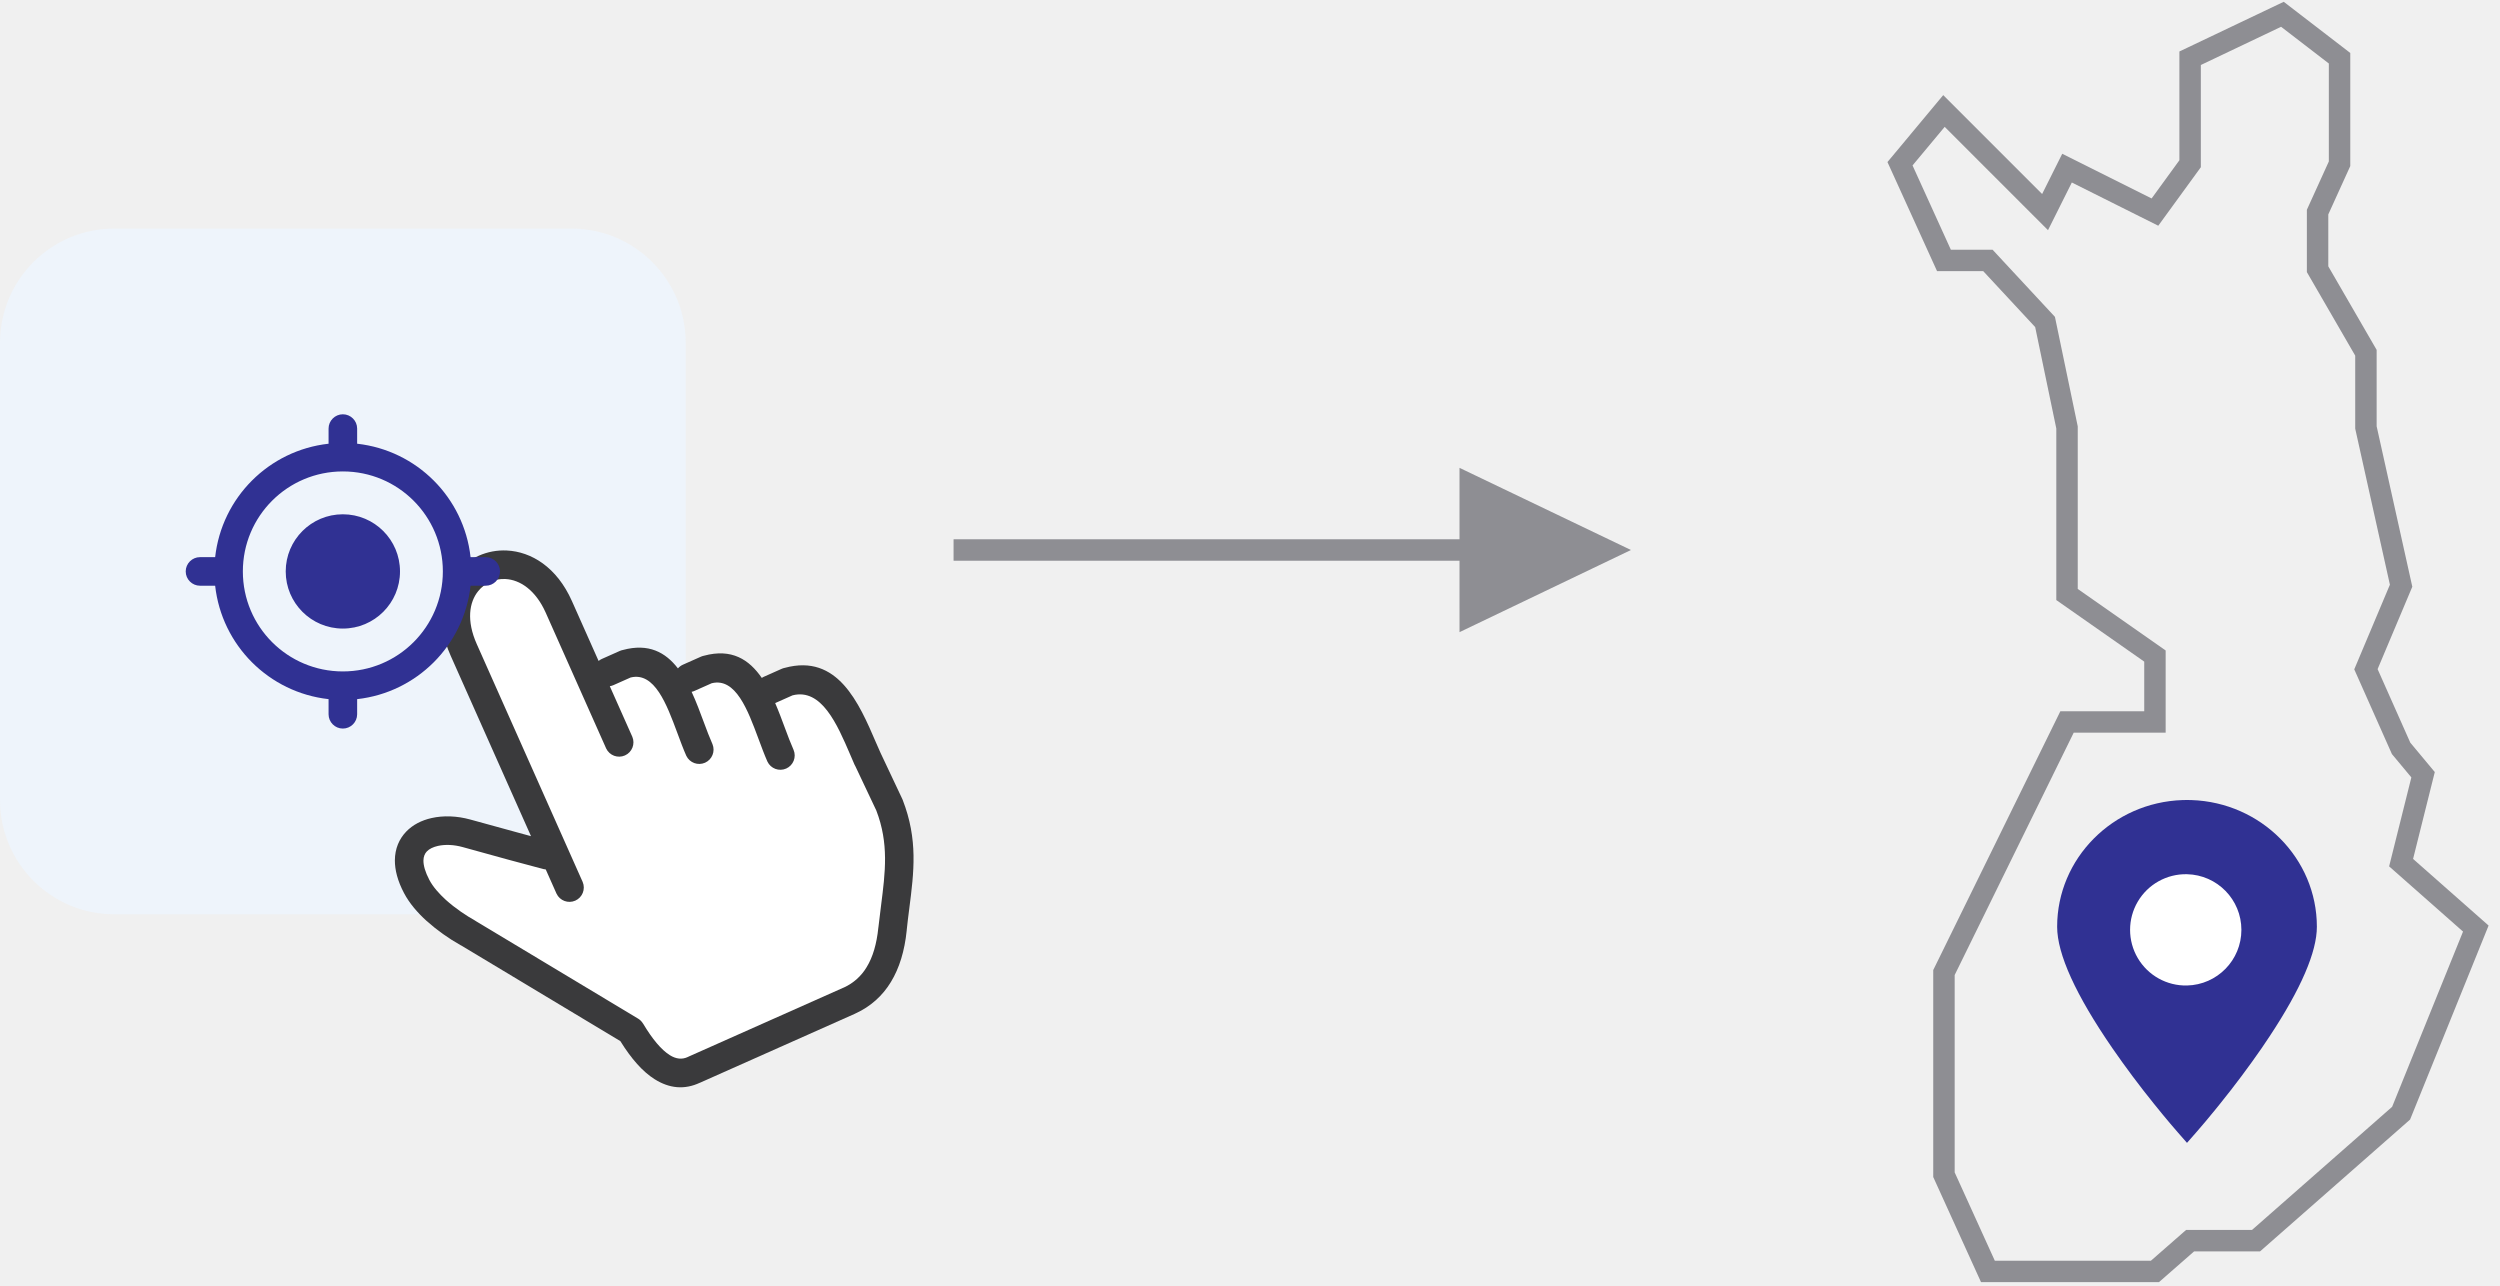
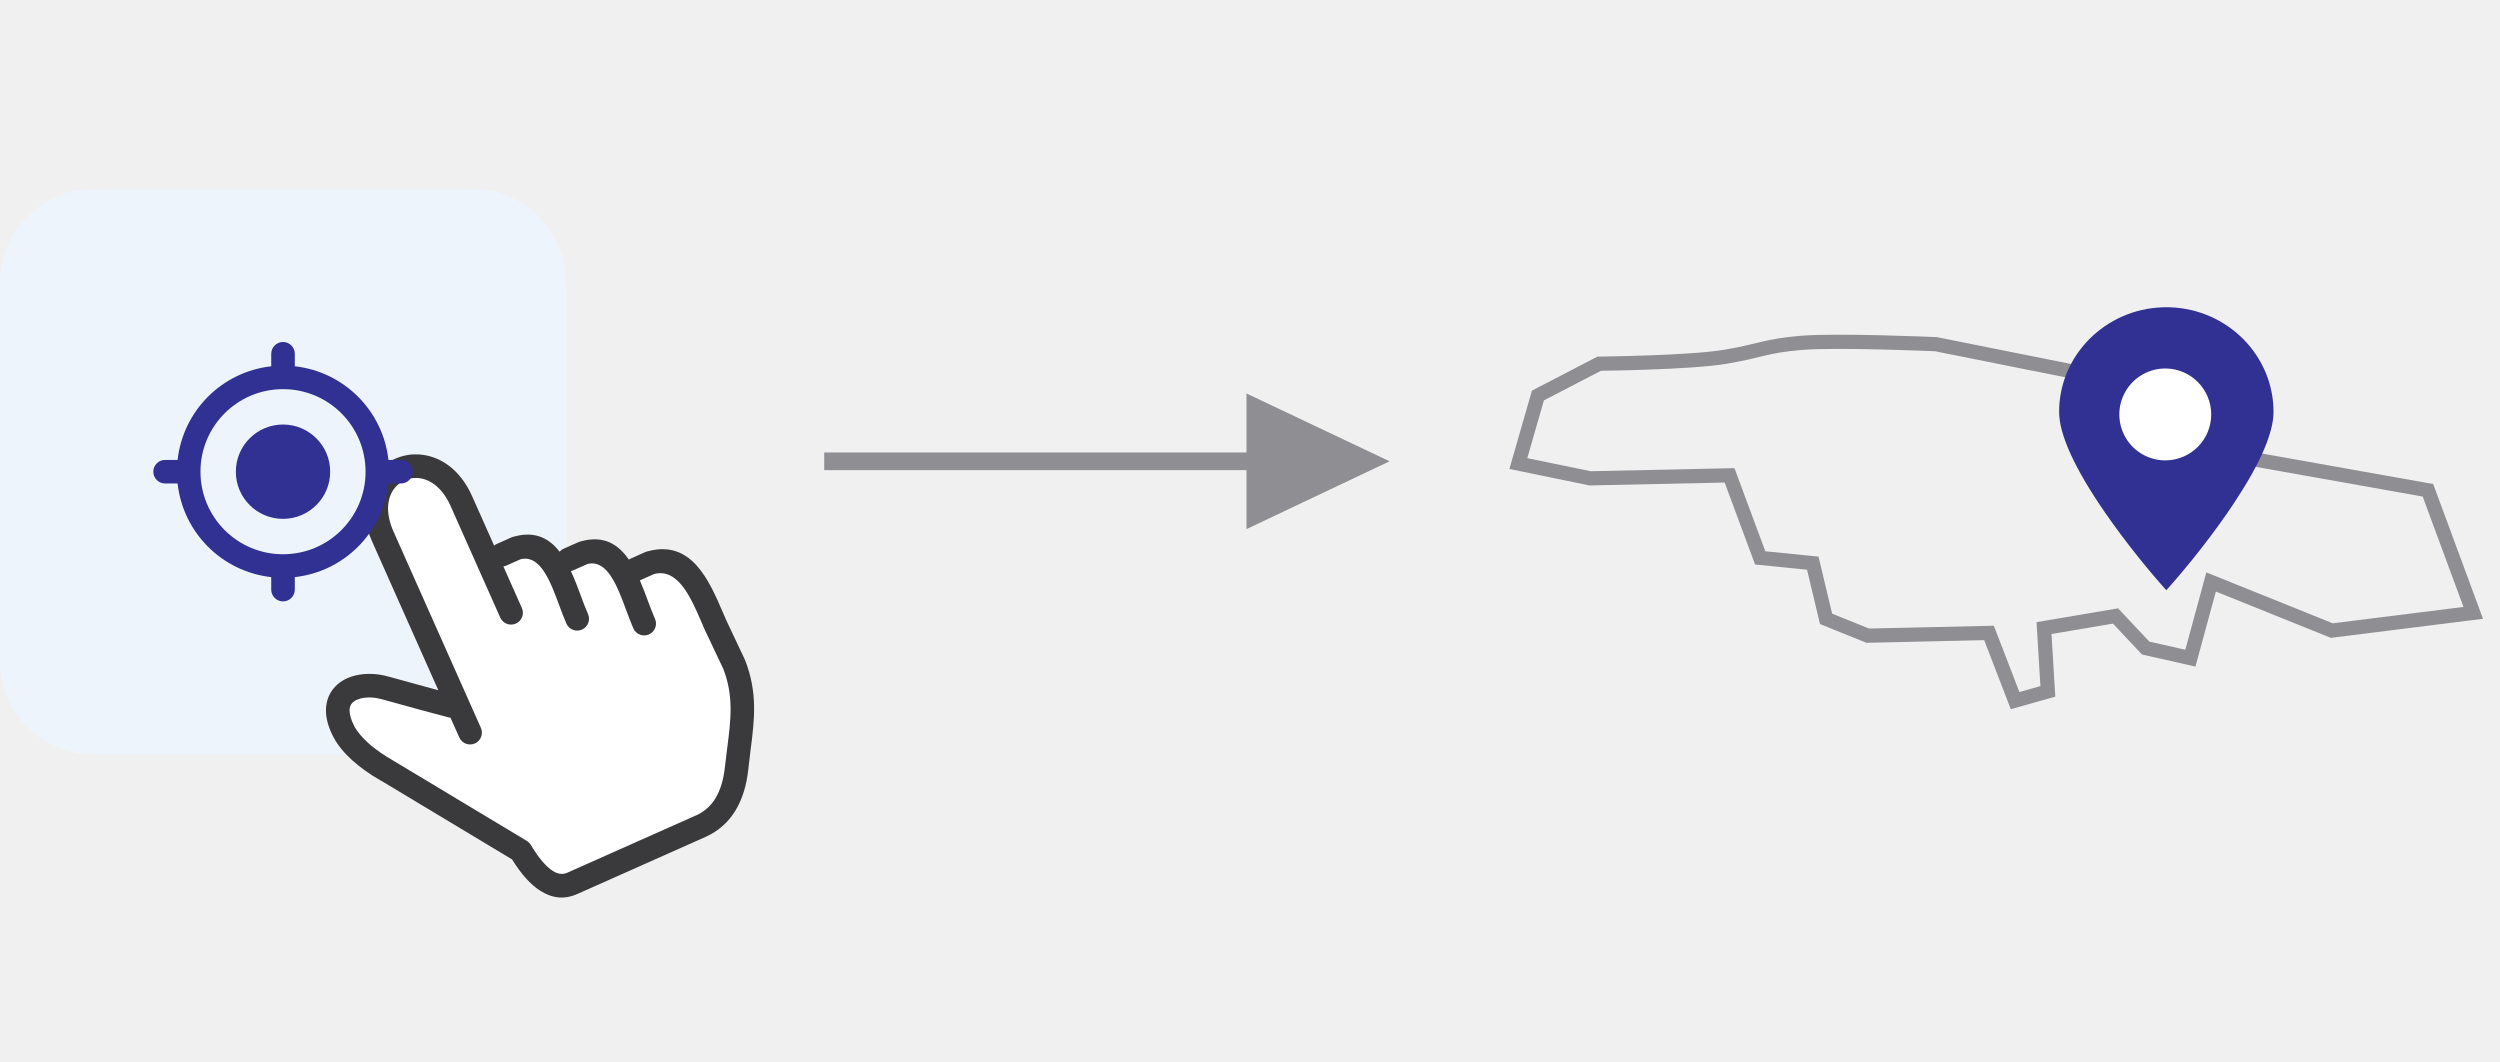
- <svg xmlns="http://www.w3.org/2000/svg" width="175" height="90" viewBox="0 0 175 90">
-   <g transform="translate(0 1)" fill="none" fill-rule="evenodd">
-     <path d="m102.167 31.75 12 5.75-12 5.75-.001-5H66.75v-1.5h35.416v-5z" fill="#8E8E93" fill-rule="nonzero" />
-     <rect fill="#EEF4FB" y="15" width="48" height="48" rx="8" />
-     <g fill-rule="nonzero">
-       <path d="M41.902 45.266c.068-.055.143-.103.224-.139l1.26-.561a1.01 1.01 0 0 1 .217-.068c1.796-.486 2.983.162 3.852 1.29.092-.106.208-.197.348-.259l1.261-.561a1.01 1.01 0 0 1 .216-.068c1.933-.526 3.158.265 4.044 1.553.042-.026.087-.053.135-.075l1.26-.561a1.01 1.01 0 0 1 .217-.068c3.7-1.006 5.19 2.454 6.391 5.248.044.098.087.203.308.7l.01.02 1.497 3.172a.628.628 0 0 1 .045.101c1.08 2.784.792 5.036.46 7.628a52.62 52.62 0 0 0-.176 1.479c0 .014 0 .029-.003.048-.145 1.418-.51 2.617-1.1 3.586a5.553 5.553 0 0 1-2.478 2.208c-.026.015-.055.028-.082.04l-10.814 4.815v-.003c-1.08.505-2.137.405-3.173-.249-.832-.524-1.628-1.424-2.397-2.664L32.3 65.192c-.015-.008-.032-.014-.046-.022a13.506 13.506 0 0 1-2.397-1.71c-.621-.563-1.195-1.22-1.574-1.942-.453-.857-.644-1.624-.642-2.291.005-.829.302-1.5.793-2.014.46-.479 1.076-.792 1.772-.949.832-.189 1.792-.153 2.715.103.757.211 2.01.555 3.228.886l1.022.279-5.625-12.634c-1.078-2.42-.694-4.462.376-5.783a4.317 4.317 0 0 1 3.558-1.58c1.708.083 3.495 1.159 4.554 3.538l1.867 4.193z" fill="#3A3A3C" />
-       <path d="M38.206 59.862a1.128 1.128 0 0 1-.181-.03c-.787-.206-1.65-.438-2.404-.644a859.462 859.462 0 0 1-3.237-.893c-.606-.168-1.217-.195-1.73-.081-.33.075-.603.204-.778.389-.143.15-.231.36-.235.632-.003.354.123.804.412 1.356.256.488.678.963 1.145 1.39.694.628 1.48 1.137 2.03 1.444.033.018.064.04.095.061l11.346 6.819c.146.088.26.208.343.346l.003-.001c.647 1.084 1.272 1.832 1.871 2.21.435.273.86.323 1.274.124l.021-.01-.001-.002L59 68.155a.736.736 0 0 1 .078-.032 3.58 3.58 0 0 0 1.591-1.428c.431-.705.7-1.623.814-2.75.002-.019.003-.04.009-.061.047-.43.116-.978.184-1.515.295-2.315.554-4.326-.335-6.635l-1.458-3.082a1.107 1.107 0 0 1-.068-.13c-.019-.042-.144-.339-.317-.736-.89-2.07-1.993-4.629-4.019-4.112l-1.204.536-.012.006c.252.582.475 1.188.695 1.778.194.523.384 1.03.593 1.5a1.003 1.003 0 0 1-1.832.816c-.209-.47-.417-1.033-.634-1.617-.74-1.99-1.588-4.279-3.265-3.867l-1.201.535a.925.925 0 0 1-.206.067c.325.696.601 1.446.868 2.165.194.523.384 1.03.593 1.5a1.003 1.003 0 0 1-1.832.815c-.21-.47-.417-1.033-.634-1.617-.74-1.99-1.588-4.278-3.265-3.866l-1.205.536a.968.968 0 0 1-.252.073l1.577 3.542a1.003 1.003 0 0 1-1.832.816l-4.23-9.502c-.709-1.591-1.805-2.308-2.821-2.358a2.3 2.3 0 0 0-1.058.193 2.313 2.313 0 0 0-.847.652c-.635.781-.829 2.076-.102 3.708l7.415 16.655a1.003 1.003 0 0 1-1.832.816l-.753-1.693.003-.001z" fill="#FFF" />
+ <svg xmlns="http://www.w3.org/2000/svg" width="212" height="90" viewBox="0 0 212 90" version="1.1" id="svg26">
+   <defs id="defs30" />
+   <g transform="translate(0,1)" fill="none" fill-rule="evenodd" id="g24">
+     <path d="m 105.704,32.367 12.133,5.75 -12.133,5.75 -0.001,-5 H 69.894 v -1.5 H 105.703 v -5 z" fill="#8e8e93" fill-rule="nonzero" id="path2" style="stroke-width:1.006" />
+     <rect fill="#eef4fb" y="15" width="48" height="48" rx="8" id="rect4" x="0" />
+     <g fill-rule="nonzero" id="g10">
+       <path d="m 41.902,45.266 c 0.068,-0.055 0.143,-0.103 0.224,-0.139 l 1.26,-0.561 a 1.01,1.01 0 0 1 0.217,-0.068 c 1.796,-0.486 2.983,0.162 3.852,1.29 0.092,-0.106 0.208,-0.197 0.348,-0.259 l 1.261,-0.561 A 1.01,1.01 0 0 1 49.28,44.9 c 1.933,-0.526 3.158,0.265 4.044,1.553 0.042,-0.026 0.087,-0.053 0.135,-0.075 l 1.26,-0.561 a 1.01,1.01 0 0 1 0.217,-0.068 c 3.7,-1.006 5.19,2.454 6.391,5.248 0.044,0.098 0.087,0.203 0.308,0.7 l 0.01,0.02 1.497,3.172 a 0.628,0.628 0 0 1 0.045,0.101 c 1.08,2.784 0.792,5.036 0.46,7.628 a 52.62,52.62 0 0 0 -0.176,1.479 c 0,0.014 0,0.029 -0.003,0.048 -0.145,1.418 -0.51,2.617 -1.1,3.586 a 5.553,5.553 0 0 1 -2.478,2.208 c -0.026,0.015 -0.055,0.028 -0.082,0.04 l -10.814,4.815 v -0.003 c -1.08,0.505 -2.137,0.405 -3.173,-0.249 -0.832,-0.524 -1.628,-1.424 -2.397,-2.664 L 32.3,65.192 C 32.285,65.184 32.268,65.178 32.254,65.17 a 13.506,13.506 0 0 1 -2.397,-1.71 c -0.621,-0.563 -1.195,-1.22 -1.574,-1.942 -0.453,-0.857 -0.644,-1.624 -0.642,-2.291 0.005,-0.829 0.302,-1.5 0.793,-2.014 0.46,-0.479 1.076,-0.792 1.772,-0.949 0.832,-0.189 1.792,-0.153 2.715,0.103 0.757,0.211 2.01,0.555 3.228,0.886 l 1.022,0.279 -5.625,-12.634 c -1.078,-2.42 -0.694,-4.462 0.376,-5.783 a 4.317,4.317 0 0 1 3.558,-1.58 c 1.708,0.083 3.495,1.159 4.554,3.538 l 1.867,4.193 z" fill="#3a3a3c" id="path6" />
+       <path d="m 38.206,59.862 a 1.128,1.128 0 0 1 -0.181,-0.03 c -0.787,-0.206 -1.65,-0.438 -2.404,-0.644 a 859.462,859.462 0 0 1 -3.237,-0.893 c -0.606,-0.168 -1.217,-0.195 -1.73,-0.081 -0.33,0.075 -0.603,0.204 -0.778,0.389 -0.143,0.15 -0.231,0.36 -0.235,0.632 -0.003,0.354 0.123,0.804 0.412,1.356 0.256,0.488 0.678,0.963 1.145,1.39 0.694,0.628 1.48,1.137 2.03,1.444 0.033,0.018 0.064,0.04 0.095,0.061 l 11.346,6.819 c 0.146,0.088 0.26,0.208 0.343,0.346 l 0.003,-10e-4 c 0.647,1.084 1.272,1.832 1.871,2.21 0.435,0.273 0.86,0.323 1.274,0.124 L 48.181,72.974 48.18,72.972 59,68.155 a 0.736,0.736 0 0 1 0.078,-0.032 3.58,3.58 0 0 0 1.591,-1.428 c 0.431,-0.705 0.7,-1.623 0.814,-2.75 0.002,-0.019 0.003,-0.04 0.009,-0.061 0.047,-0.43 0.116,-0.978 0.184,-1.515 0.295,-2.315 0.554,-4.326 -0.335,-6.635 l -1.458,-3.082 a 1.107,1.107 0 0 1 -0.068,-0.13 c -0.019,-0.042 -0.144,-0.339 -0.317,-0.736 -0.89,-2.07 -1.993,-4.629 -4.019,-4.112 l -1.204,0.536 -0.012,0.006 c 0.252,0.582 0.475,1.188 0.695,1.778 0.194,0.523 0.384,1.03 0.593,1.5 a 1.003,1.003 0 0 1 -1.832,0.816 c -0.209,-0.47 -0.417,-1.033 -0.634,-1.617 -0.74,-1.99 -1.588,-4.279 -3.265,-3.867 l -1.201,0.535 a 0.925,0.925 0 0 1 -0.206,0.067 c 0.325,0.696 0.601,1.446 0.868,2.165 0.194,0.523 0.384,1.03 0.593,1.5 a 1.003,1.003 0 0 1 -1.832,0.815 c -0.21,-0.47 -0.417,-1.033 -0.634,-1.617 -0.74,-1.99 -1.588,-4.278 -3.265,-3.866 l -1.205,0.536 a 0.968,0.968 0 0 1 -0.252,0.073 l 1.577,3.542 a 1.003,1.003 0 0 1 -1.832,0.816 L 38.201,41.89 C 37.492,40.299 36.396,39.582 35.38,39.532 a 2.3,2.3 0 0 0 -1.058,0.193 2.313,2.313 0 0 0 -0.847,0.652 c -0.635,0.781 -0.829,2.076 -0.102,3.708 l 7.415,16.655 a 1.003,1.003 0 0 1 -1.832,0.816 l -0.753,-1.693 z" fill="#ffffff" id="path8" />
    </g>
-     <path d="M13 28h22v22H13z" />
-     <path d="M24 35c-2.21 0-4 1.79-4 4s1.79 4 4 4 4-1.79 4-4-1.79-4-4-4zm8.94 3A8.994 8.994 0 0 0 25 30.06V29c0-.55-.45-1-1-1s-1 .45-1 1v1.06A8.994 8.994 0 0 0 15.06 38H14c-.55 0-1 .45-1 1s.45 1 1 1h1.06A8.994 8.994 0 0 0 23 47.94V49c0 .55.45 1 1 1s1-.45 1-1v-1.06A8.994 8.994 0 0 0 32.94 40H34c.55 0 1-.45 1-1s-.45-1-1-1h-1.06zM24 46c-3.87 0-7-3.13-7-7s3.13-7 7-7 7 3.13 7 7-3.13 7-7 7z" fill="#303193" fill-rule="nonzero" />
-     <path stroke="#8E8E93" stroke-width="1.5" d="m133 10.462 3.077 6.769h3.077l4 4.307 1.538 7.385v11.692l6.154 4.308v4.615h-6.154l-8.615 17.539V81.23L139.154 88h11.692l2.462-2.154h4.615l10.154-8.923L173.307 64l-5.23-4.615 1.538-6.154-1.538-1.846-2.462-5.539L168.077 40l-2.462-11.077v-5.23l-3.384-5.847v-4l1.538-3.384V3.077l-4-3.077-6.461 3.077v7.385l-2.462 3.384-6.154-3.077-1.538 3.077-7.077-7.077z" />
-     <g fill-rule="nonzero">
-       <path d="M152.779 55.005C147.9 55.166 144 59.09 144 63.874c0 1.905 1.301 4.775 3.878 8.515a66.184 66.184 0 0 0 2.884 3.858l.605.744c.195.238.386.466.569.682l.522.606.631.721.633-.72c.413-.472.887-1.033 1.39-1.654l.307-.38a66.612 66.612 0 0 0 2.884-3.856l.572-.85c2.197-3.326 3.306-5.907 3.306-7.666 0-4.785-3.903-8.708-8.779-8.869L153.09 55l-.311.005z" fill="#303193" />
-       <path d="M153.09 60.195a3.896 3.896 0 1 0 0 7.79 3.896 3.896 0 0 0 0-7.79z" fill="#FFF" />
+     <path d="M 13,28 H 35 V 50 H 13 Z" id="path12" />
+     <path d="m 24,35 c -2.21,0 -4,1.79 -4,4 0,2.21 1.79,4 4,4 2.21,0 4,-1.79 4,-4 0,-2.21 -1.79,-4 -4,-4 z m 8.94,3 A 8.994,8.994 0 0 0 25,30.06 V 29 c 0,-0.55 -0.45,-1 -1,-1 -0.55,0 -1,0.45 -1,1 v 1.06 A 8.994,8.994 0 0 0 15.06,38 H 14 c -0.55,0 -1,0.45 -1,1 0,0.55 0.45,1 1,1 h 1.06 A 8.994,8.994 0 0 0 23,47.94 V 49 c 0,0.55 0.45,1 1,1 0.55,0 1,-0.45 1,-1 V 47.94 A 8.994,8.994 0 0 0 32.94,40 H 34 c 0.55,0 1,-0.45 1,-1 0,-0.55 -0.45,-1 -1,-1 z M 24,46 c -3.87,0 -7,-3.13 -7,-7 0,-3.87 3.13,-7 7,-7 3.87,0 7,3.13 7,7 0,3.87 -3.13,7 -7,7 z" fill="#303193" fill-rule="nonzero" id="path14" />
+     <path stroke="#8e8e93" stroke-width="1.204" d="m 128.755,38.309 1.661,-5.771 5.198,-2.698 c 0,0 7.62,-0.073 10.672,-0.582 3.052,-0.509 3.372,-0.919 6.416,-1.18 3.045,-0.261 11.459,0.108 11.459,0.108 l 12.226,2.446 7.825,1.205 3.669,5.534 18.007,3.205 3.843,10.395 -11.989,1.503 -10.24,-4.122 -1.759,6.46 -3.789,-0.858 -2.559,-2.719 -6.062,1.026 0.325,5.368 -2.779,0.781 -2.21,-5.737 -10.283,0.232 -3.536,-1.428 -1.127,-4.721 -4.459,-0.448 -2.598,-6.999 -11.828,0.254 z" id="path16" />
+     <g fill-rule="nonzero" id="g22" transform="translate(101.1663,-26.74574)">
+       <path d="m 82.226,51.805 c -4.879,0.161 -8.779,4.085 -8.779,8.869 0,1.905 1.301,4.775 3.878,8.515 a 66.184,66.184 0 0 0 2.884,3.858 l 0.605,0.744 c 0.195,0.238 0.386,0.466 0.569,0.682 l 0.522,0.606 0.631,0.721 0.633,-0.72 c 0.413,-0.472 0.887,-1.033 1.39,-1.654 l 0.307,-0.38 a 66.612,66.612 0 0 0 2.884,-3.856 l 0.572,-0.85 c 2.197,-3.326 3.306,-5.907 3.306,-7.666 0,-4.785 -3.903,-8.708 -8.779,-8.869 l -0.312,-0.005 z" fill="#303193" id="path18" />
+       <path d="m 82.537,56.995 a 3.896,3.896 0 1 0 0,7.79 3.896,3.896 0 0 0 0,-7.79 z" fill="#ffffff" id="path20" />
    </g>
  </g>
</svg>
